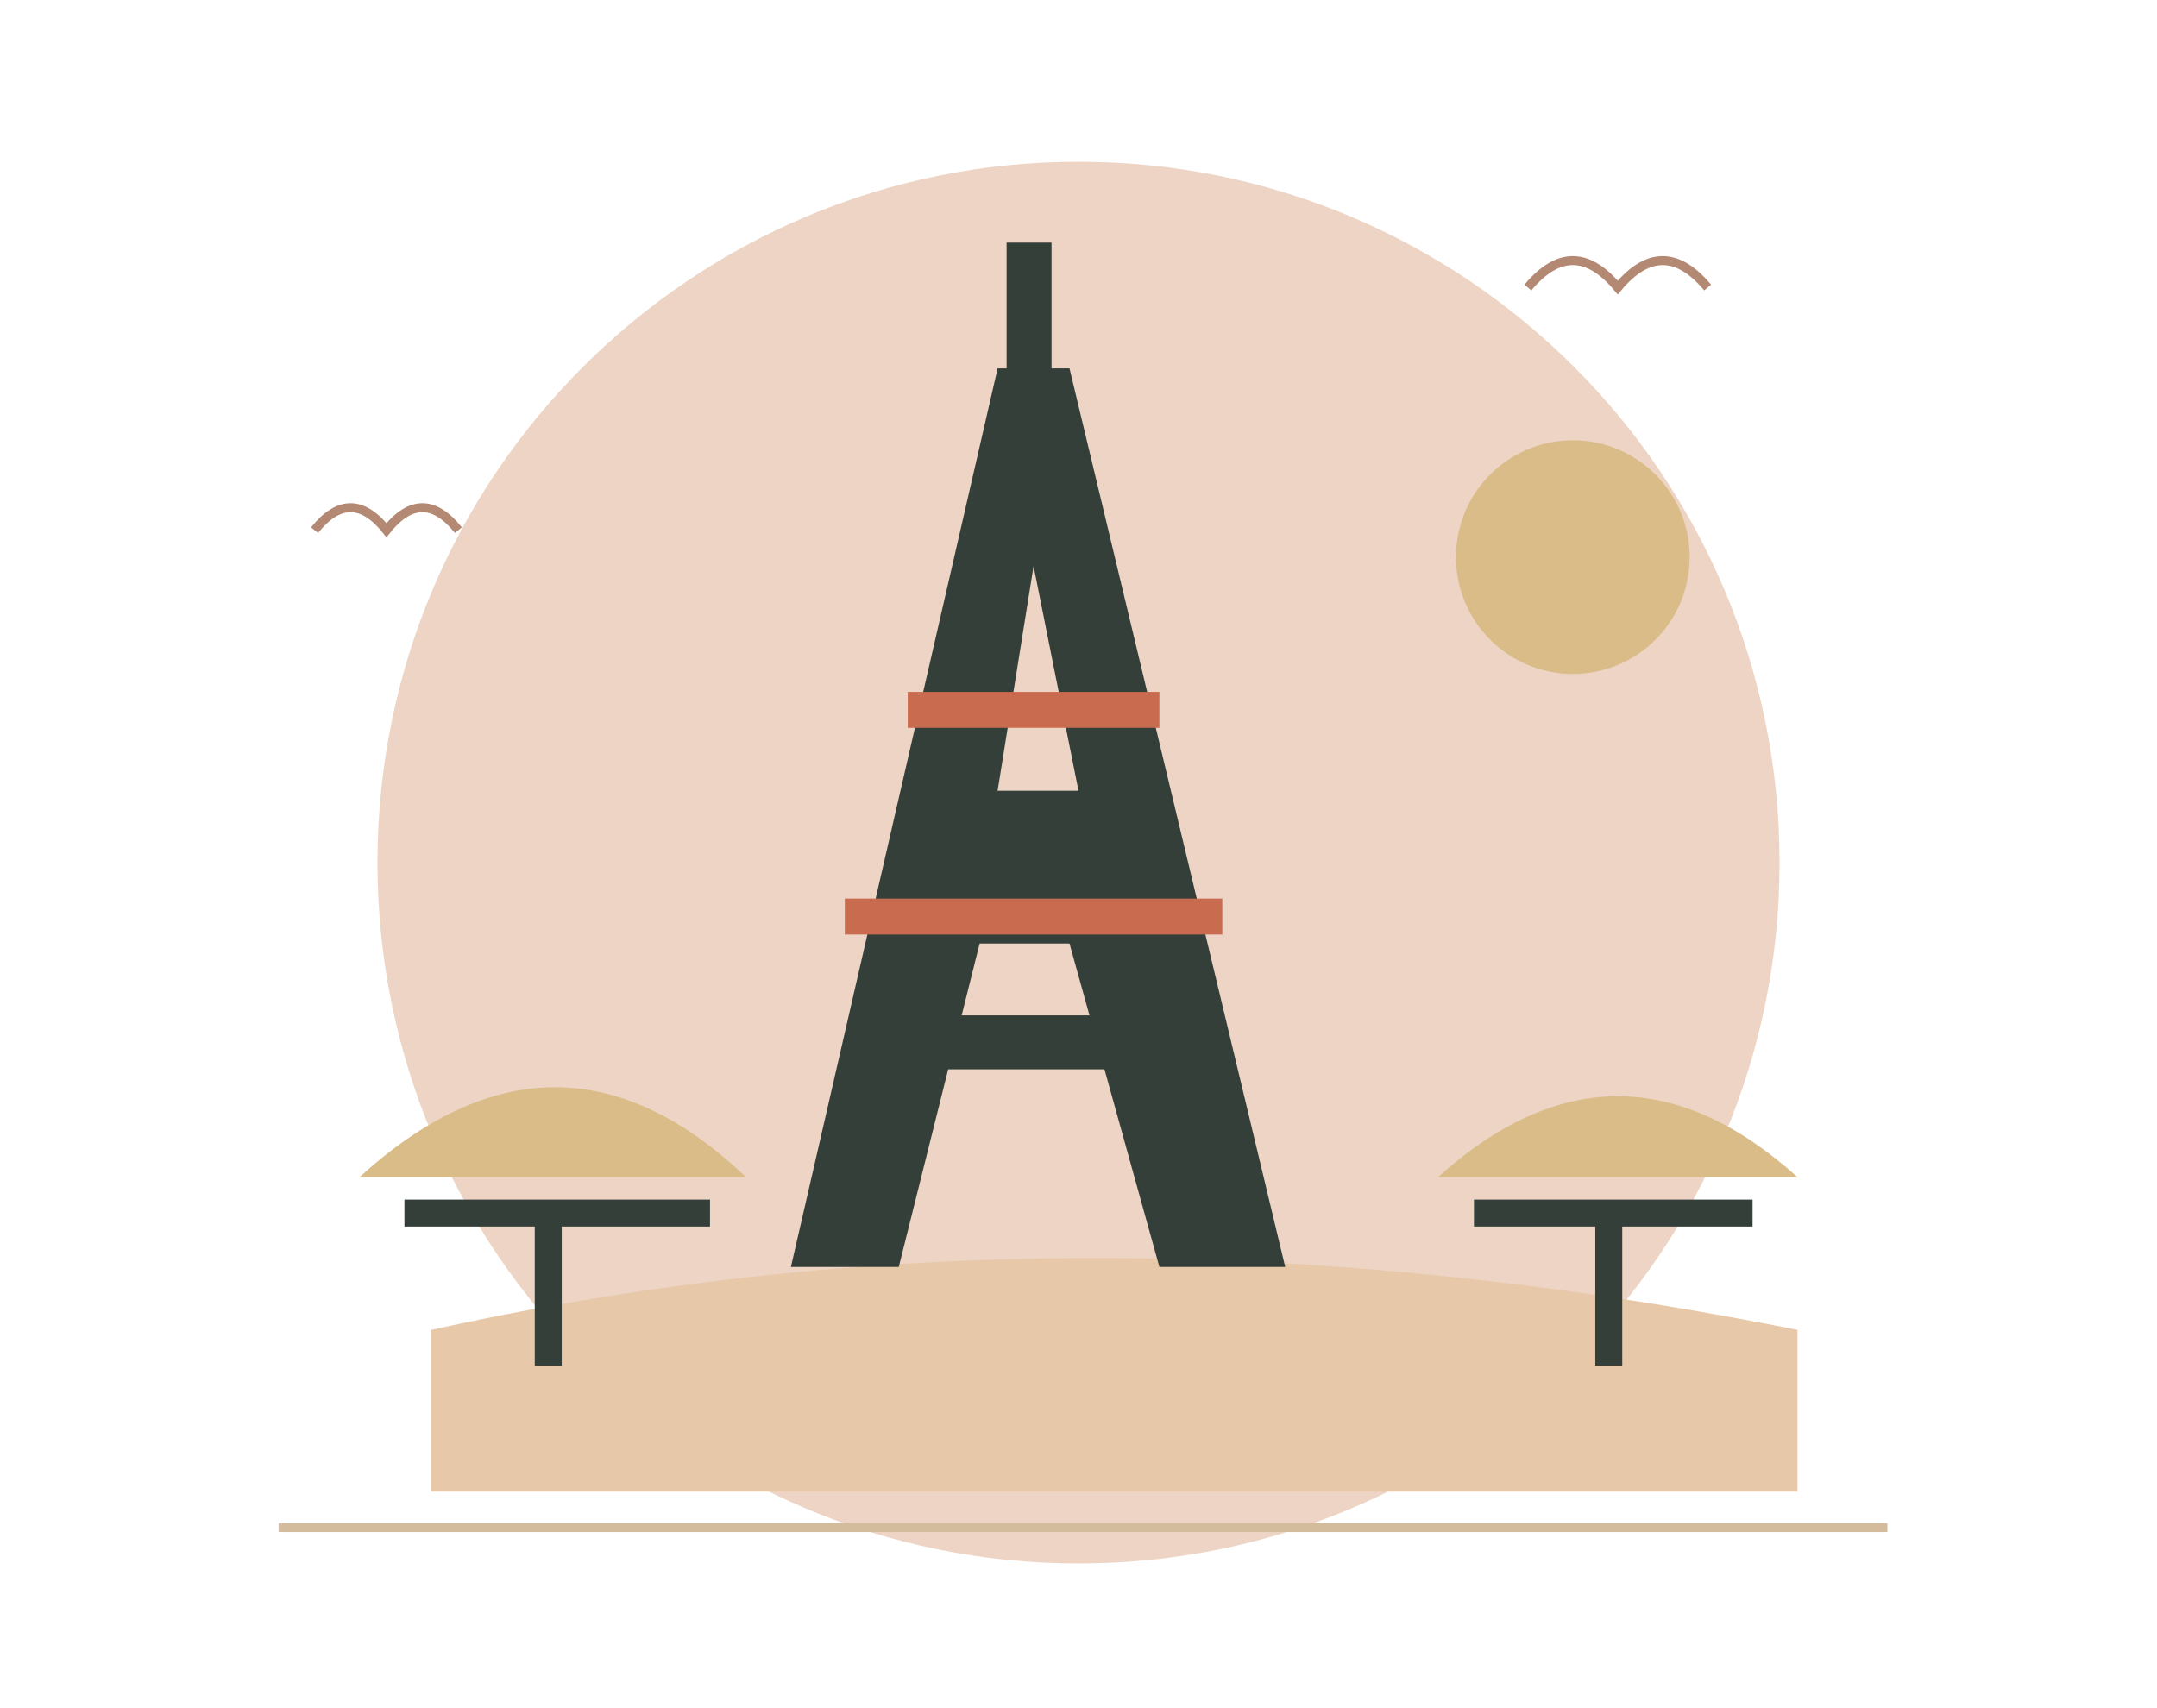
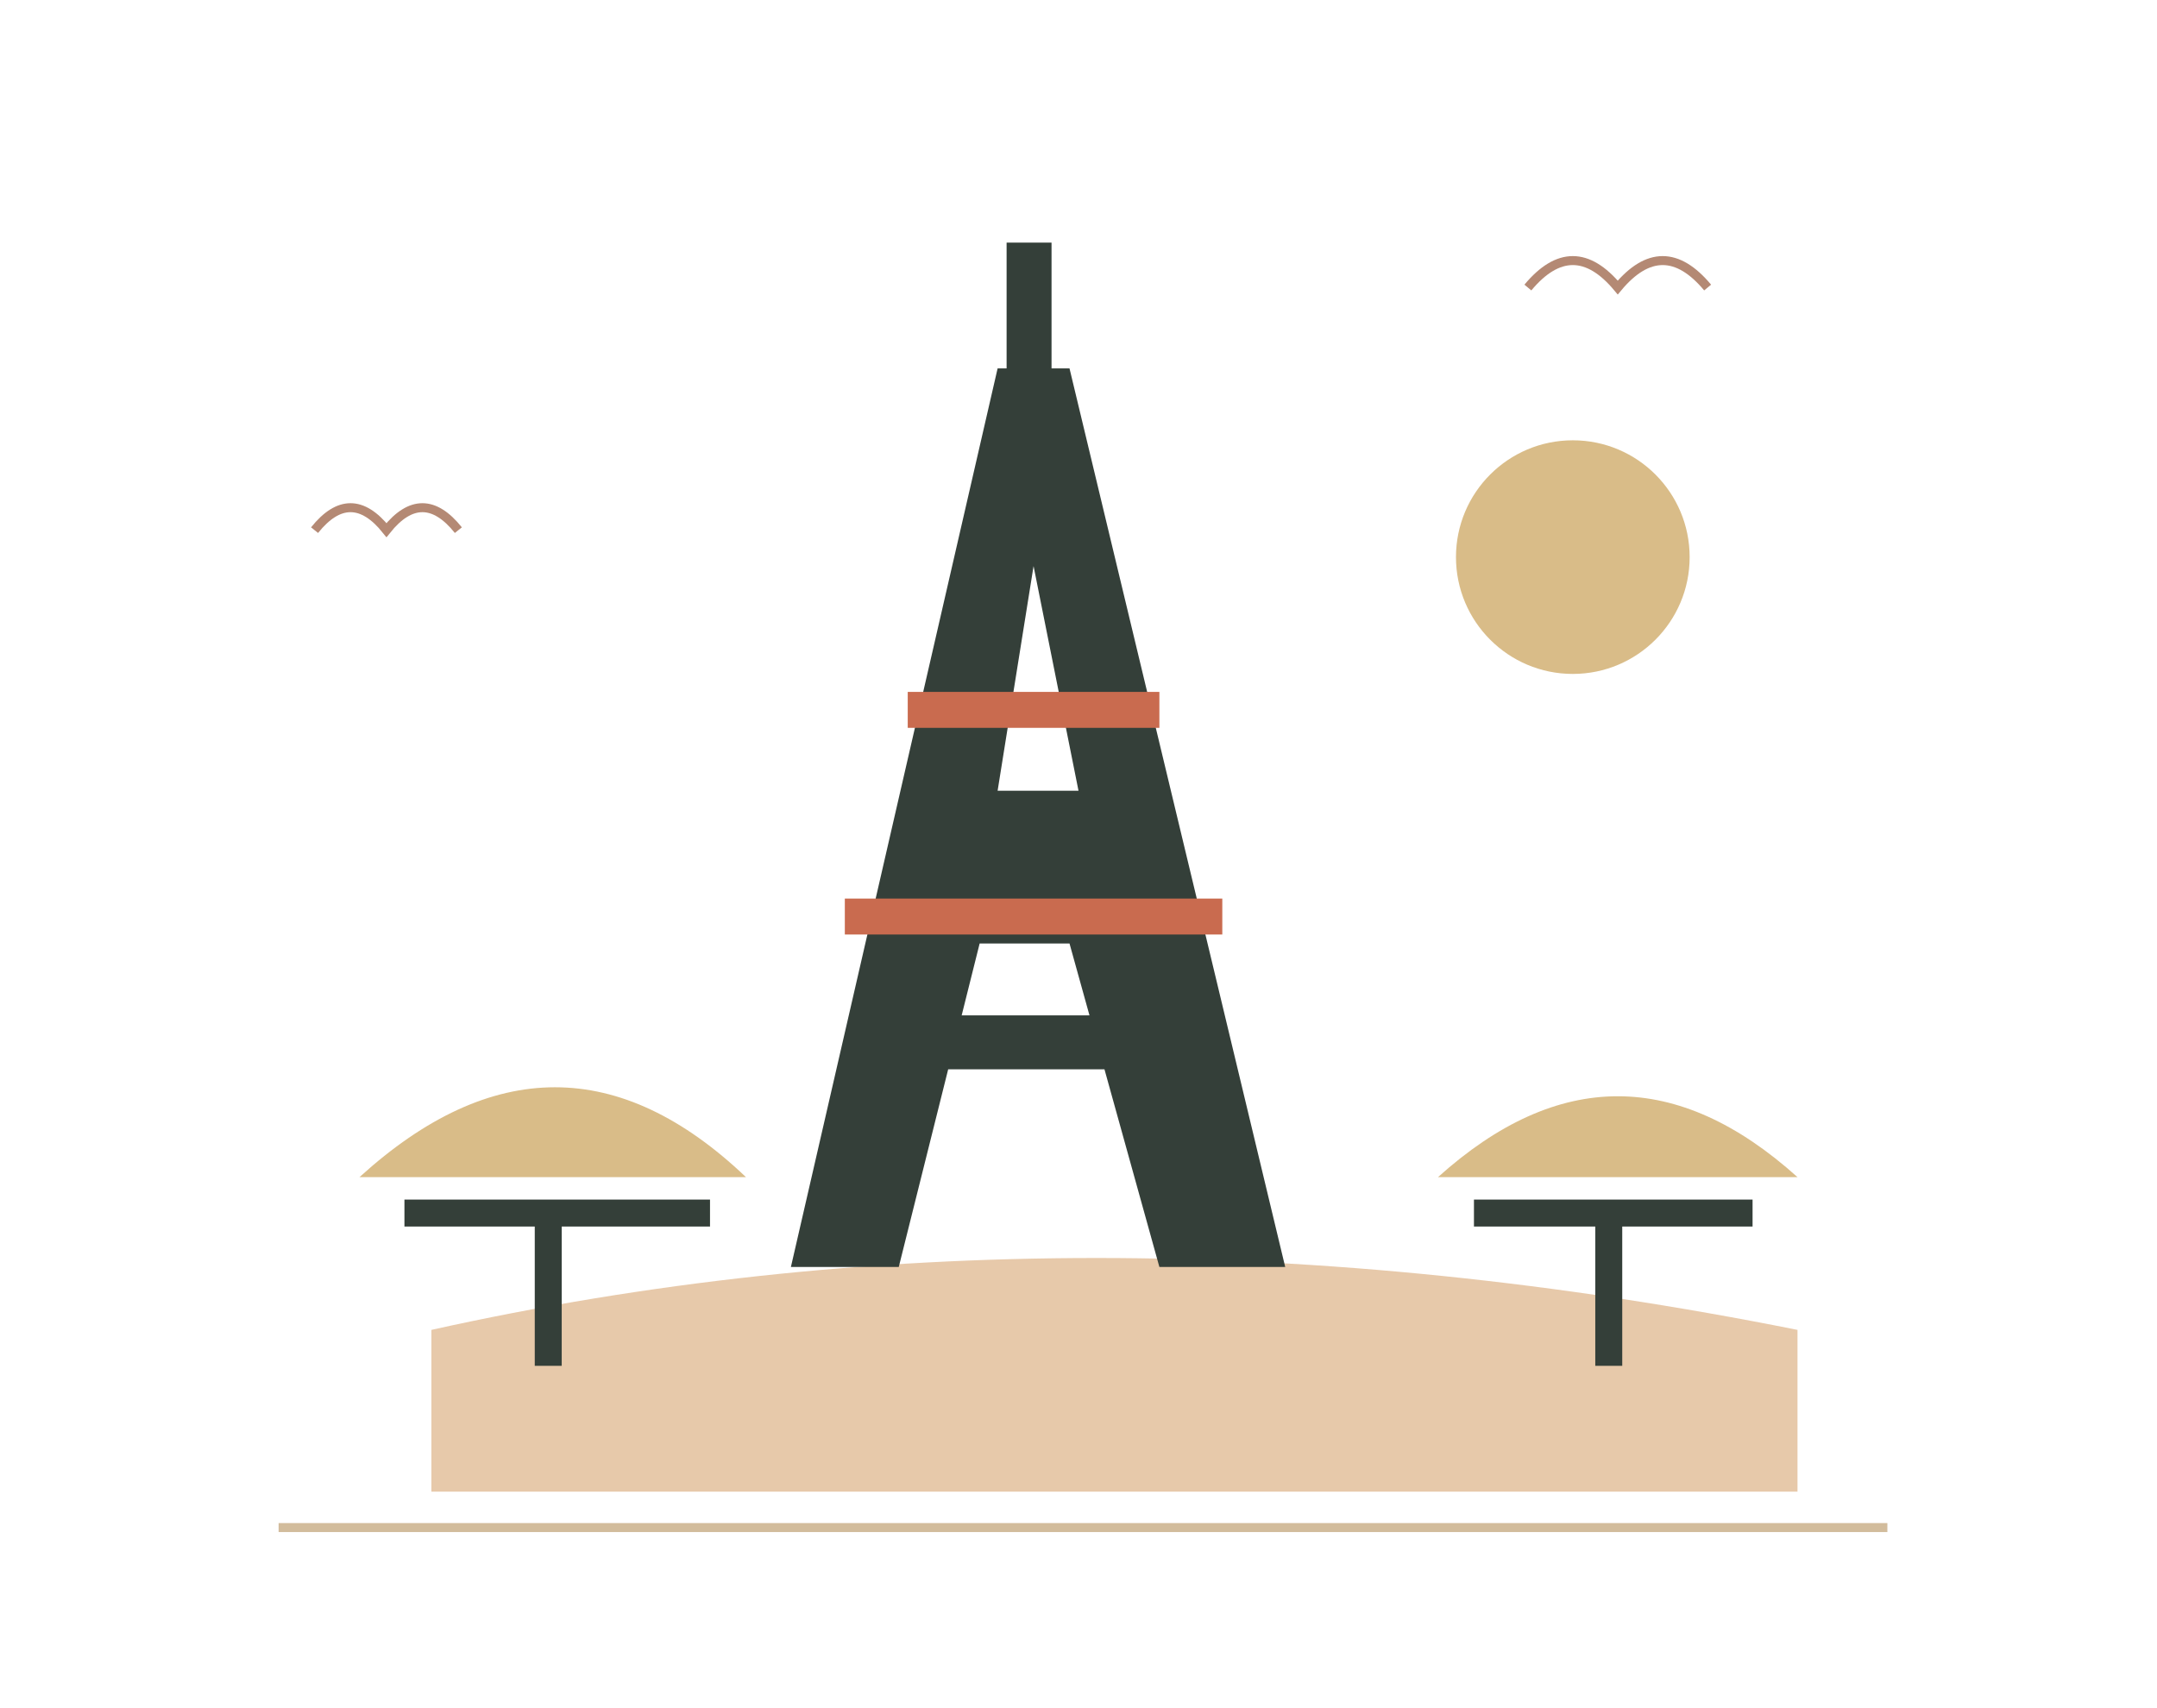
<svg xmlns="http://www.w3.org/2000/svg" viewBox="0 0 240 190">
-   <circle cx="120" cy="96" r="78" fill="#edd4c4" />
  <path d="M48 148Q120 132 200 148V166H48Z" fill="#e7c9aa" />
  <path d="M88 141 111 41H119L143 141H129L119 105H109L100 141ZM111 88H120L115 63ZM104 113H128V119H104Z" fill="#343f39" stroke="none" stroke-width="1" stroke-linejoin="round" />
  <rect x="101" y="77" width="28" height="4" rx="0" fill="#c96b4f" />
  <rect x="94" y="100" width="42" height="4" rx="0" fill="#c96b4f" />
  <rect x="112" y="27" width="5" height="18" rx="0" fill="#343f39" />
  <path d="M45 135h34M61 135v17M164 135h31M179 135v17" fill="none" stroke="#343f39" stroke-width="3" stroke-linejoin="round" />
  <path d="M40 131q22-20 43 0ZM160 131q20-18 40 0Z" fill="#d9bc88" stroke="none" stroke-width="1" stroke-linejoin="round" />
  <circle cx="175" cy="62" r="13" fill="#d9bc88" />
  <path d="M31 170H210" stroke="#d2bc9c" stroke-width="1" />
  <path d="M170 32q5-6 10 0 5-6 10 0M35 59q4-5 8 0 4-5 8 0" stroke="#b48974" fill="none" stroke-width="1" />
</svg>
